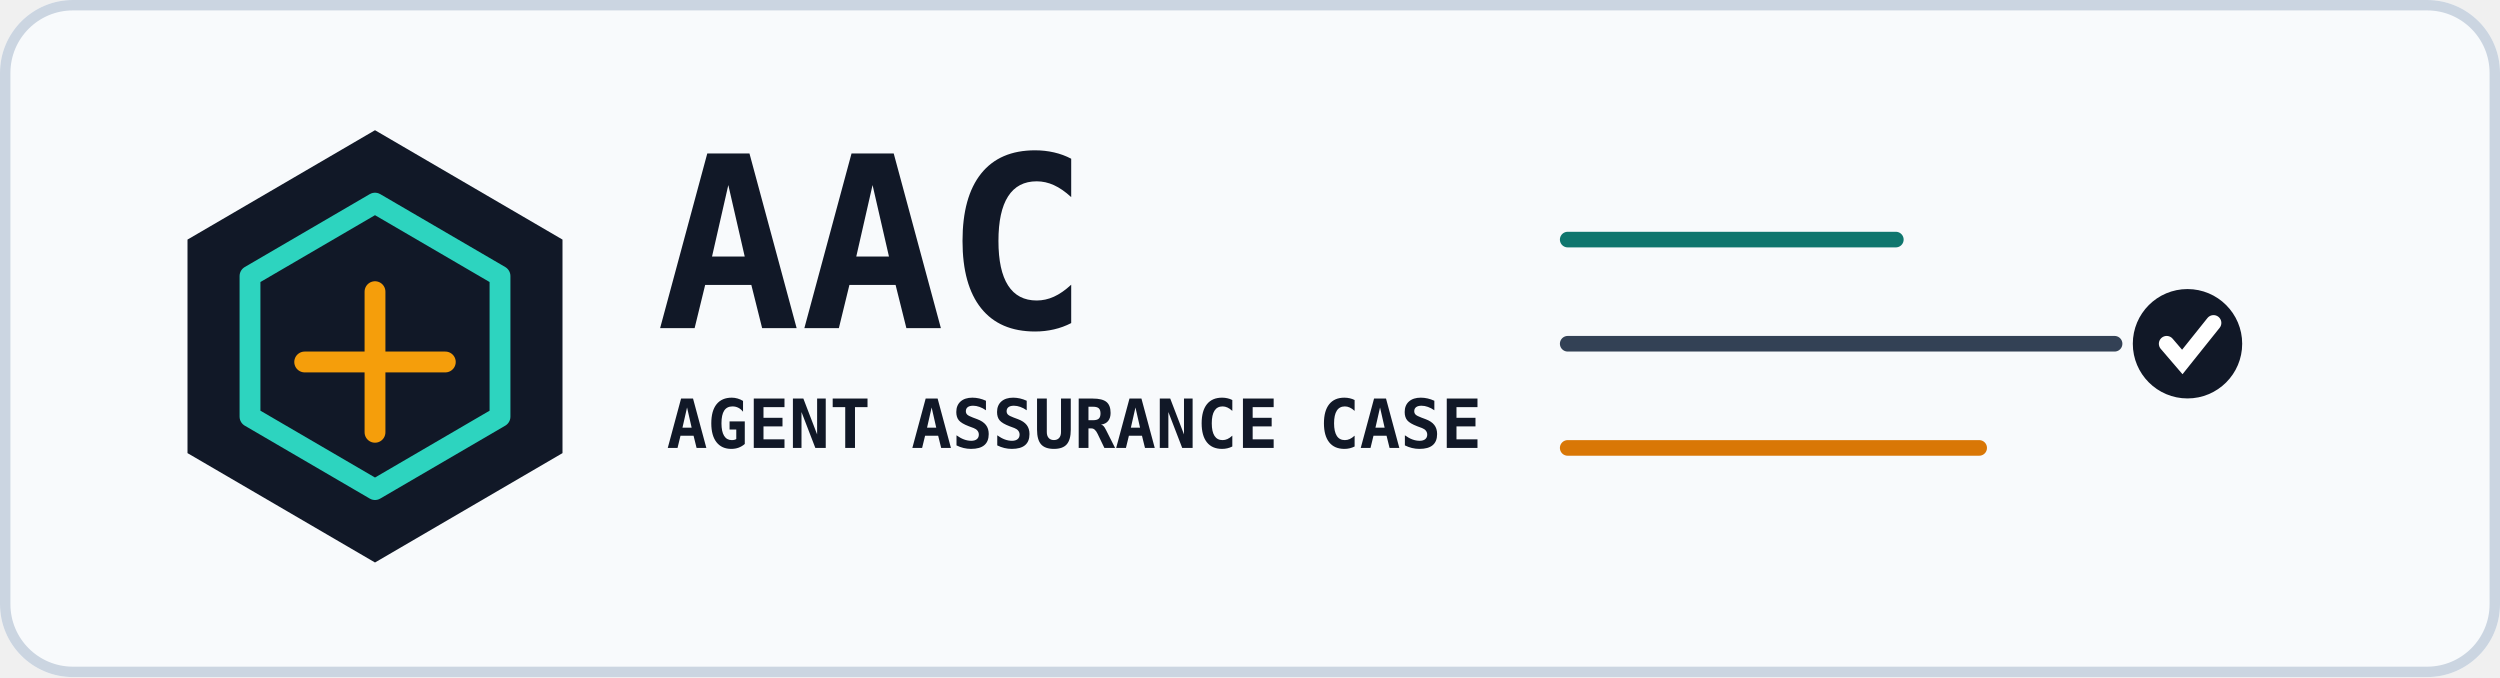
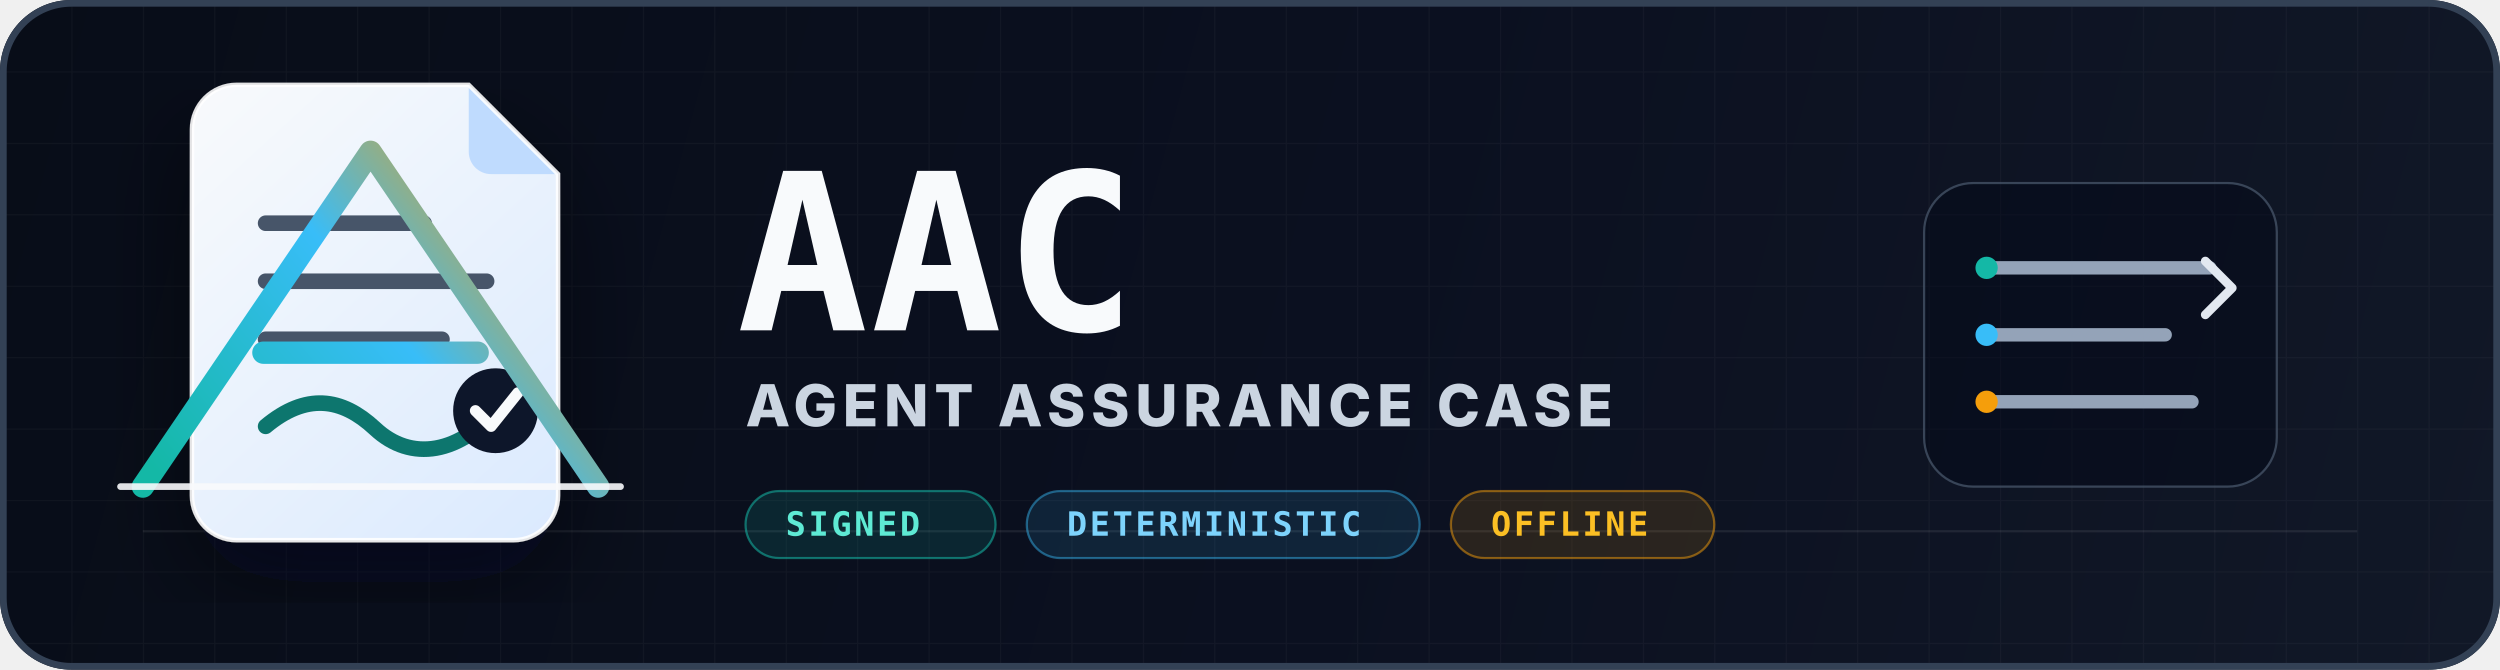
- <svg xmlns="http://www.w3.org/2000/svg" width="960" height="260" viewBox="0 0 960 260" role="img" aria-labelledby="title desc">
-   <rect width="960" height="260" rx="28" fill="#f8fafc" />
-   <rect x="2" y="2" width="956" height="256" rx="26" fill="none" stroke="#cbd5e1" stroke-width="4" />
-   <g transform="translate(72 50)">
-     <path d="M0 42 L72 0 L144 42 L144 124 L72 166 L0 124 Z" fill="#111827" />
-     <path d="M24 56 L72 28 L120 56 L120 110 L72 138 L24 110 Z" fill="none" stroke="#2dd4bf" stroke-width="8" stroke-linejoin="round" />
-     <path d="M45 89 H99" stroke="#f59e0b" stroke-width="8" stroke-linecap="round" />
-     <path d="M72 62 V116" stroke="#f59e0b" stroke-width="8" stroke-linecap="round" />
+ <svg xmlns="http://www.w3.org/2000/svg" width="1120" height="300" viewBox="0 0 1120 300" role="img" aria-labelledby="title desc">
+   <defs>
+     <linearGradient id="bg" x1="0" y1="0" x2="1120" y2="300" gradientUnits="userSpaceOnUse">
+       <stop offset="0" stop-color="#080d18" />
+       <stop offset="0.54" stop-color="#0b1020" />
+       <stop offset="1" stop-color="#111827" />
+     </linearGradient>
+     <linearGradient id="panel" x1="84" y1="42" x2="256" y2="230" gradientUnits="userSpaceOnUse">
+       <stop offset="0" stop-color="#f8fafc" />
+       <stop offset="1" stop-color="#dbeafe" />
+     </linearGradient>
+     <linearGradient id="accent" x1="74" y1="216" x2="246" y2="74" gradientUnits="userSpaceOnUse">
+       <stop offset="0" stop-color="#14b8a6" />
+       <stop offset="0.55" stop-color="#38bdf8" />
+       <stop offset="1" stop-color="#f59e0b" />
+     </linearGradient>
+     <filter id="lift" x="52" y="22" width="240" height="248" filterUnits="userSpaceOnUse" color-interpolation-filters="sRGB">
+       <feDropShadow dx="0" dy="18" stdDeviation="22" flood-color="#020617" flood-opacity="0.48" />
+     </filter>
+     <pattern id="grid" width="32" height="32" patternUnits="userSpaceOnUse">
+       <path d="M32 0H0V32" fill="none" stroke="#ffffff" stroke-opacity="0.035" stroke-width="1" />
+     </pattern>
+   </defs>
+   <rect width="1120" height="300" rx="32" fill="url(#bg)" />
+   <rect width="1120" height="300" rx="32" fill="url(#grid)" />
+   <rect x="1.5" y="1.5" width="1117" height="297" rx="30.5" fill="none" stroke="#334155" stroke-width="3" />
+   <path d="M64 238H1056" stroke="#ffffff" stroke-opacity="0.08" stroke-width="1" />
+   <g filter="url(#lift)">
+     <path d="M86 58C86 46.954 94.954 38 106 38H210L250 78V222C250 233.046 241.046 242 230 242H106C94.954 242 86 233.046 86 222V58Z" fill="url(#panel)" />
+     <path d="M210 38V68C210 73.523 214.477 78 220 78H250" fill="#bfdbfe" />
+     <path d="M106 38H210L250 78V222C250 233.046 241.046 242 230 242H106C94.954 242 86 233.046 86 222V58C86 46.954 94.954 38 106 38Z" fill="none" stroke="#ffffff" stroke-opacity="0.88" stroke-width="2" />
+     <path d="M119 100H190M119 126H218M119 152H198" stroke="#475569" stroke-width="7" stroke-linecap="round" />
+     <path d="M119 191C137 176 153 178 168 192C184 207 206 204 225 181" fill="none" stroke="#0f766e" stroke-width="7" stroke-linecap="round" />
+     <circle cx="222" cy="184" r="19" fill="#0f172a" />
+     <path d="M213 184L220 191L232 176" fill="none" stroke="#f8fafc" stroke-width="5" stroke-linecap="round" stroke-linejoin="round" />
  </g>
-   <g fill="#111827" font-family="SFMono-Regular, ui-monospace, Menlo, Consolas, monospace">
-     <text x="252" y="126" font-size="92" font-weight="800">AAC</text>
-     <text x="256" y="172" font-size="26" font-weight="700">AGENT ASSURANCE CASE</text>
+   <g fill="none" stroke-linecap="round" stroke-linejoin="round">
+     <path d="M64 218L166 68L268 218" stroke="url(#accent)" stroke-width="10" />
+     <path d="M118 158H214" stroke="url(#accent)" stroke-width="10" />
+     <path d="M54 218H278" stroke="#f8fafc" stroke-opacity="0.9" stroke-width="3" />
  </g>
-   <g fill="none" stroke-linecap="round" stroke-width="6">
-     <path d="M602 92 H728" stroke="#0f766e" />
-     <path d="M602 132 H812" stroke="#334155" />
-     <path d="M602 172 H760" stroke="#d97706" />
-     <circle cx="840" cy="132" r="18" fill="#111827" stroke="#111827" />
-     <path d="M832 132 L838 139 L850 124" stroke="#ffffff" />
+   <g transform="translate(330 62)">
+     <text x="0" y="86" fill="#f8fafc" font-family="SFMono-Regular, ui-monospace, Menlo, Consolas, monospace" font-size="98" font-weight="800" letter-spacing="1">AAC</text>
+     <text x="4" y="129" fill="#cbd5e1" font-family="ui-sans-serif, system-ui, -apple-system, BlinkMacSystemFont, 'Segoe UI', sans-serif" font-size="26" font-weight="760" letter-spacing="2.6">AGENT ASSURANCE CASE</text>
+     <g transform="translate(4 158)" font-family="SFMono-Regular, ui-monospace, Menlo, Consolas, monospace" font-size="15" font-weight="700" letter-spacing="1.2">
+       <rect x="0" y="0" width="112" height="30" rx="15" fill="#14b8a6" fill-opacity="0.14" stroke="#14b8a6" stroke-opacity="0.55" />
+       <text x="18" y="20" fill="#5eead4">SIGNED</text>
+       <rect x="126" y="0" width="176" height="30" rx="15" fill="#38bdf8" fill-opacity="0.12" stroke="#38bdf8" stroke-opacity="0.45" />
+       <text x="144" y="20" fill="#7dd3fc">DETERMINISTIC</text>
+       <rect x="316" y="0" width="118" height="30" rx="15" fill="#f59e0b" fill-opacity="0.13" stroke="#f59e0b" stroke-opacity="0.50" />
+       <text x="334" y="20" fill="#fbbf24">OFFLINE</text>
+     </g>
+   </g>
+   <g transform="translate(862 82)">
+     <rect x="0" y="0" width="158" height="136" rx="22" fill="#020617" fill-opacity="0.42" stroke="#475569" stroke-opacity="0.75" />
+     <path d="M28 38H128M28 68H108M28 98H120" stroke="#94a3b8" stroke-width="6" stroke-linecap="round" />
+     <circle cx="28" cy="38" r="5" fill="#14b8a6" />
+     <circle cx="28" cy="68" r="5" fill="#38bdf8" />
+     <circle cx="28" cy="98" r="5" fill="#f59e0b" />
+     <path d="M126 35L138 47L126 59" fill="none" stroke="#e2e8f0" stroke-width="4" stroke-linecap="round" stroke-linejoin="round" />
  </g>
</svg>
